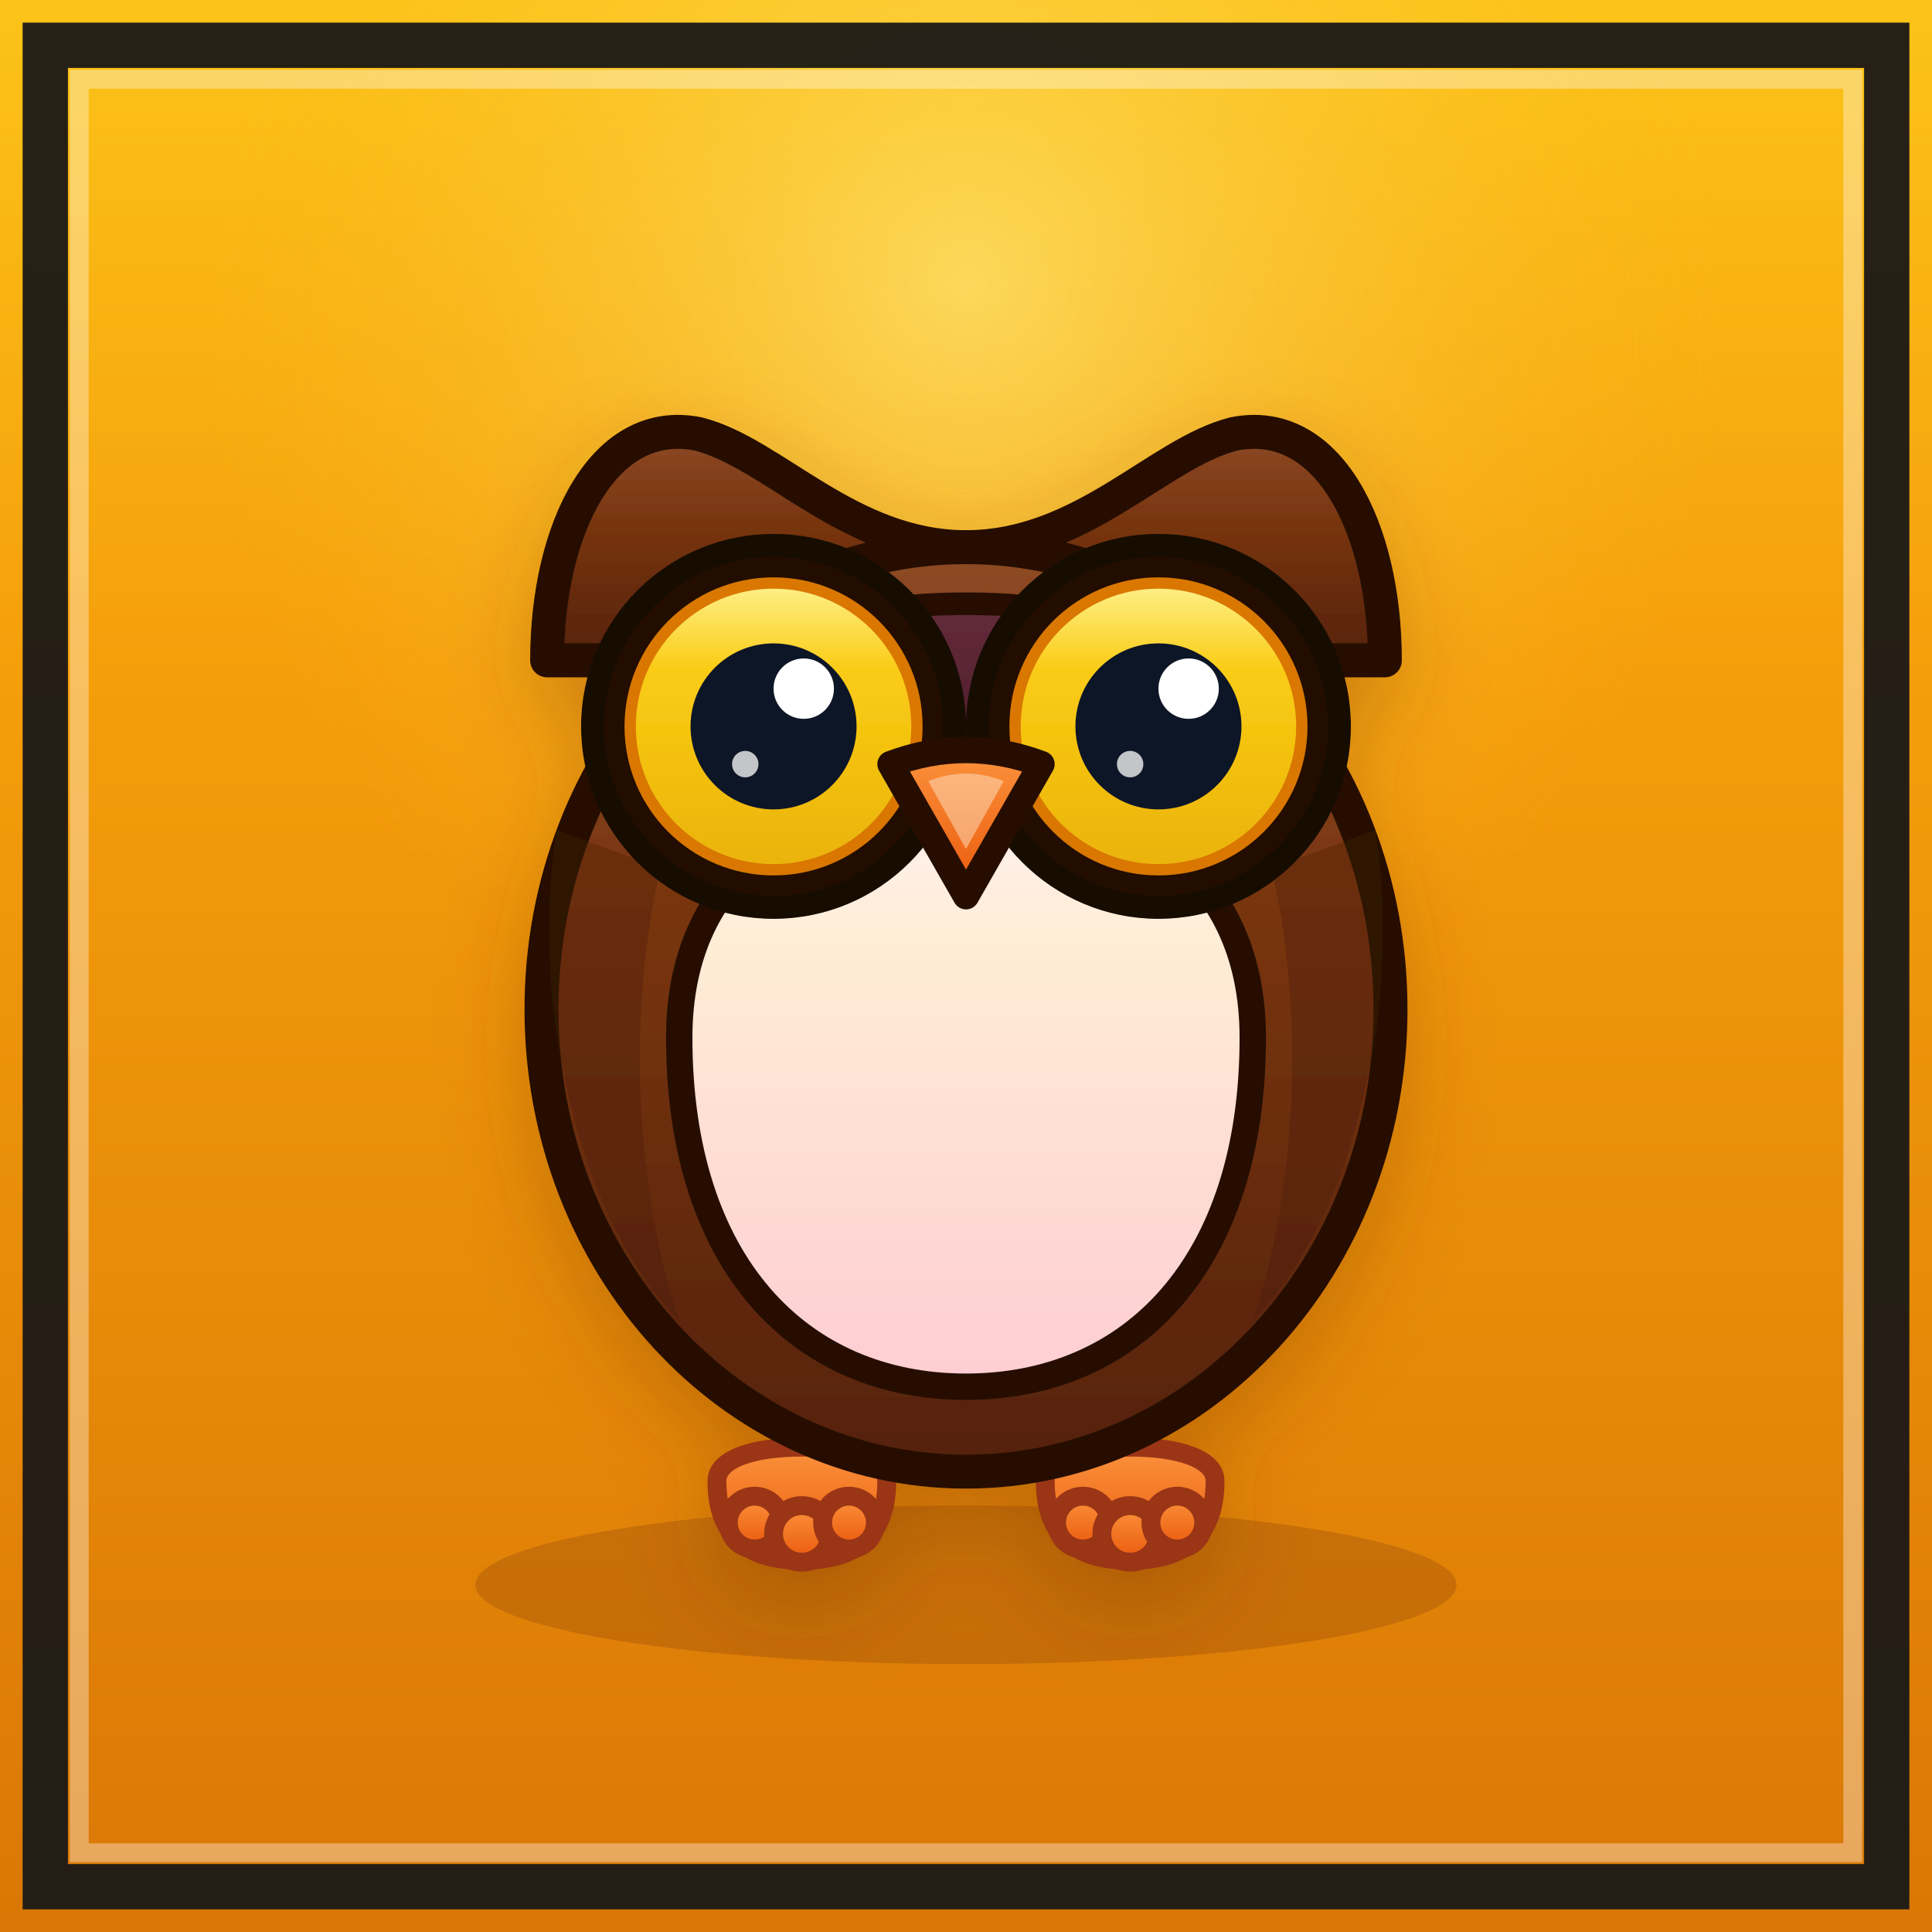
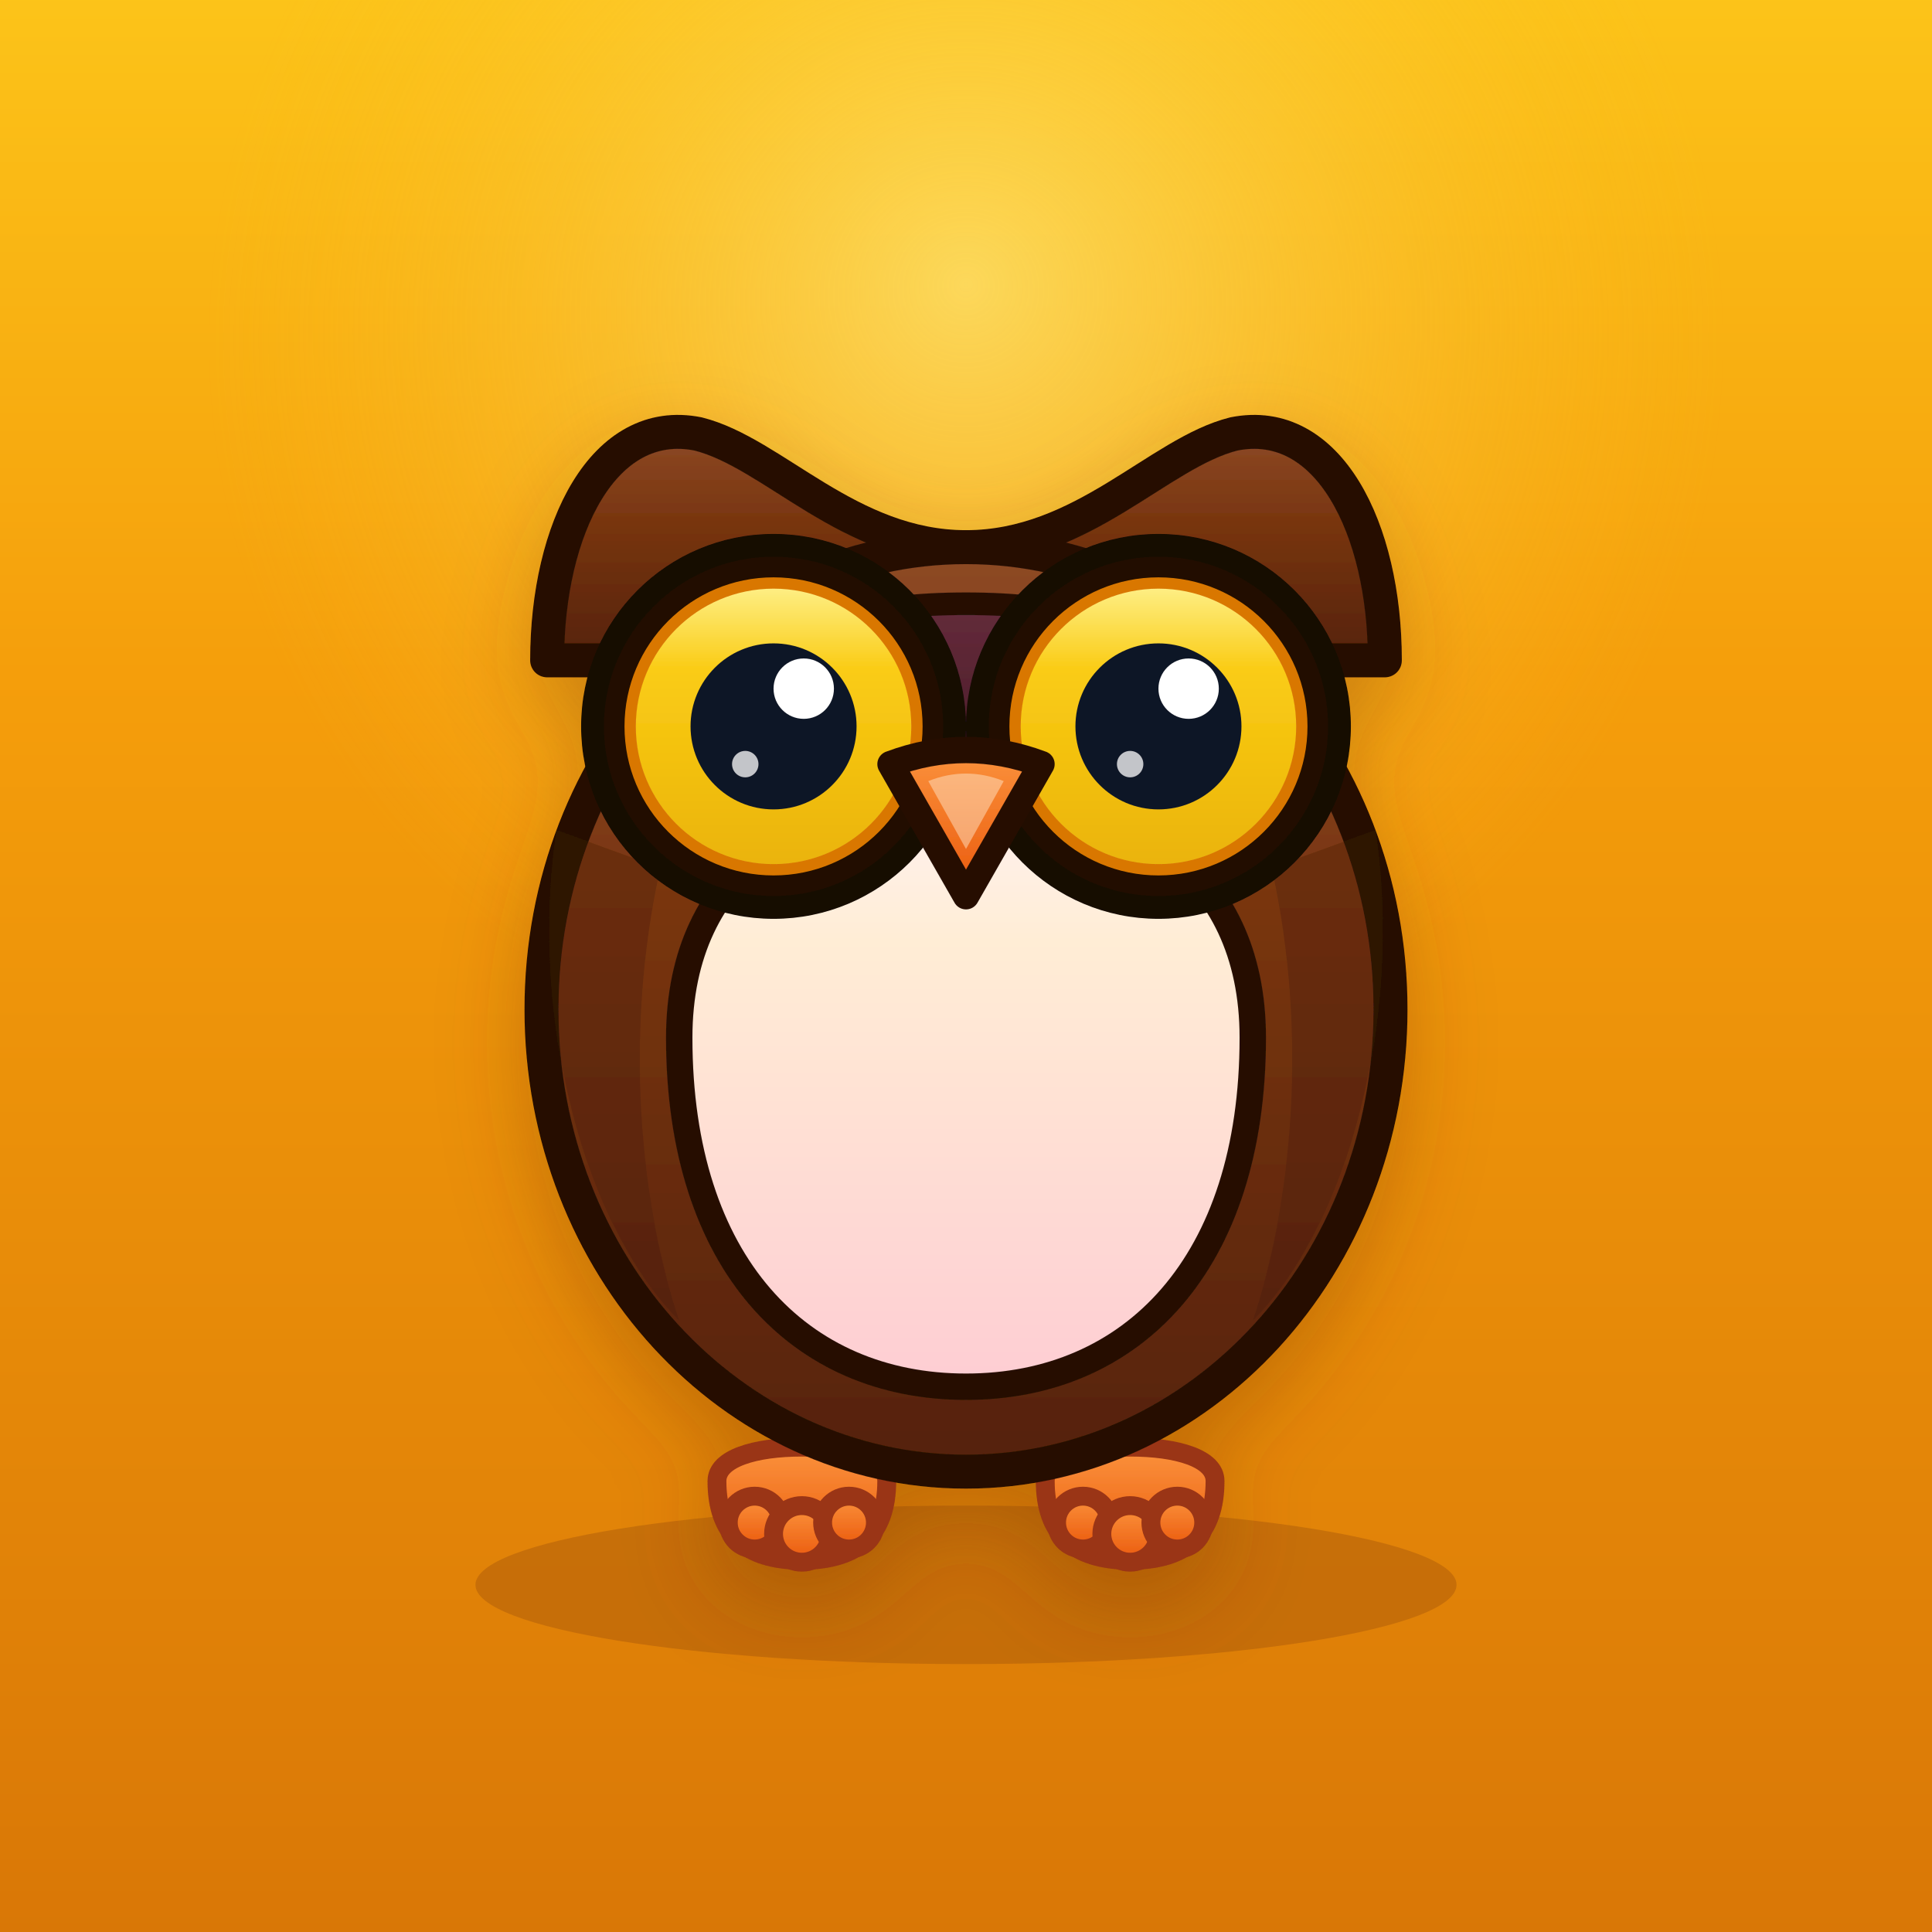
<svg xmlns="http://www.w3.org/2000/svg" viewBox="0 0 1024 1024" width="100%" height="100%">
  <defs>
    <linearGradient id="goldBg" x1="0%" y1="0%" x2="0%" y2="100%">
      <stop offset="0%" stop-color="#fcc419" />
      <stop offset="35%" stop-color="#f59e0b" />
      <stop offset="100%" stop-color="#d97706" />
    </linearGradient>
    <radialGradient id="topGlow" cx="50%" cy="20%" r="65%" fx="50%" fy="15%">
      <stop offset="0%" stop-color="#fef08a" stop-opacity="0.6" />
      <stop offset="60%" stop-color="#fbbf24" stop-opacity="0" />
    </radialGradient>
    <linearGradient id="owlBrown" x1="0%" y1="0%" x2="0%" y2="100%">
      <stop offset="0%" stop-color="#8d4925" />
      <stop offset="40%" stop-color="#78350f" />
      <stop offset="100%" stop-color="#552207" />
    </linearGradient>
    <linearGradient id="browBand" x1="0%" y1="0%" x2="0%" y2="100%">
      <stop offset="0%" stop-color="#642b3b" />
      <stop offset="100%" stop-color="#4c1d29" />
    </linearGradient>
    <linearGradient id="peachBelly" x1="0%" y1="0%" x2="0%" y2="100%">
      <stop offset="0%" stop-color="#fff1f2" />
      <stop offset="25%" stop-color="#ffedd5" />
      <stop offset="100%" stop-color="#fecdd3" />
    </linearGradient>
    <linearGradient id="irisGold" x1="0%" y1="0%" x2="0%" y2="100%">
      <stop offset="0%" stop-color="#fef08a" />
      <stop offset="30%" stop-color="#facc15" />
      <stop offset="100%" stop-color="#eab308" />
    </linearGradient>
    <linearGradient id="beakOrange" x1="0%" y1="0%" x2="0%" y2="100%">
      <stop offset="0%" stop-color="#fb923c" />
      <stop offset="100%" stop-color="#ea580c" />
    </linearGradient>
    <filter id="softShadow" x="-20%" y="-20%" width="140%" height="140%">
      <feDropShadow dx="0" dy="18" stdDeviation="22" flood-color="#78350f" flood-opacity="0.32" />
    </filter>
    <filter id="innerGlow" x="-10%" y="-10%" width="120%" height="120%">
      <feDropShadow dx="0" dy="4" stdDeviation="6" flood-color="#000000" flood-opacity="0.18" />
    </filter>
  </defs>
  <rect width="1024" height="1024" fill="url(#goldBg)" />
  <rect width="1024" height="1024" fill="url(#topGlow)" />
-   <rect x="24" y="24" width="976" height="976" fill="none" stroke="#1c1917" stroke-width="24" stroke-opacity="0.95" />
-   <rect x="42" y="42" width="940" height="940" fill="none" stroke="#ffffff" stroke-width="10" stroke-opacity="0.35" />
  <ellipse cx="512" cy="840" rx="260" ry="42" fill="#78350f" fill-opacity="0.25" />
  <g filter="url(#softShadow)">
    <g fill="url(#beakOrange)" stroke="#9a3412" stroke-width="10" stroke-linejoin="round">
      <g transform="translate(425, 785)">
        <path d="M-45 0 C-45 28 -30 42 0 42 C30 42 45 28 45 0 C45 -12 25 -18 0 -18 C-25 -18 -45 -12 -45 0 Z" />
        <circle cx="-25" cy="22" r="14" />
        <circle cx="0" cy="28" r="15" />
        <circle cx="25" cy="22" r="14" />
      </g>
      <g transform="translate(599, 785)">
        <path d="M-45 0 C-45 28 -30 42 0 42 C30 42 45 28 45 0 C45 -12 25 -18 0 -18 C-25 -18 -45 -12 -45 0 Z" />
        <circle cx="-25" cy="22" r="14" />
        <circle cx="0" cy="28" r="15" />
        <circle cx="25" cy="22" r="14" />
      </g>
    </g>
    <path d="M290 350 C290 280 320 220 370 230 C410 240 450 290 512 290 C574 290 614 240 654 230 C704 220 734 280 734 350 Z" fill="url(#owlBrown)" stroke="#271105" stroke-width="18" stroke-linejoin="round" />
    <ellipse cx="512" cy="535" rx="225" ry="245" fill="url(#owlBrown)" stroke="#271105" stroke-width="18" />
    <path d="M295 440 C280 540 310 650 360 700 C340 640 330 550 350 460 Z" fill="#441a05" fill-opacity="0.3" />
    <path d="M729 440 C744 540 714 650 664 700 C684 640 694 550 674 460 Z" fill="#441a05" fill-opacity="0.3" />
    <path d="M360 550 C360 460 428 420 512 420 C596 420 664 460 664 550 C664 670 600 735 512 735 C424 735 360 670 360 550 Z" fill="url(#peachBelly)" stroke="#271105" stroke-width="14" />
    <path d="M390 360 C420 330 460 320 512 320 C564 320 604 330 634 360 C584 395 540 405 512 405 C484 405 440 395 390 360 Z" fill="url(#browBand)" stroke="#271105" stroke-width="12" />
    <g>
      <circle cx="410" cy="385" r="96" fill="#200f05" stroke="#140a03" stroke-width="12" />
      <circle cx="410" cy="385" r="76" fill="url(#irisGold)" />
      <circle cx="410" cy="385" r="76" fill="none" stroke="#d97706" stroke-width="6" />
      <circle cx="410" cy="385" r="44" fill="#111827" />
      <circle cx="426" cy="365" r="16" fill="#ffffff" />
      <circle cx="395" cy="405" r="7" fill="#ffffff" fill-opacity="0.75" />
    </g>
    <g>
      <circle cx="614" cy="385" r="96" fill="#200f05" stroke="#140a03" stroke-width="12" />
      <circle cx="614" cy="385" r="76" fill="url(#irisGold)" />
      <circle cx="614" cy="385" r="76" fill="none" stroke="#d97706" stroke-width="6" />
      <circle cx="614" cy="385" r="44" fill="#111827" />
      <circle cx="630" cy="365" r="16" fill="#ffffff" />
      <circle cx="599" cy="405" r="7" fill="#ffffff" fill-opacity="0.75" />
    </g>
    <g>
      <path d="M472 405 Q512 390 552 405 L512 475 Z" fill="url(#beakOrange)" stroke="#271105" stroke-width="14" stroke-linejoin="round" />
      <path d="M492 414 Q512 406 532 414 L512 450 Z" fill="#ffedd5" fill-opacity="0.45" />
    </g>
  </g>
</svg>
